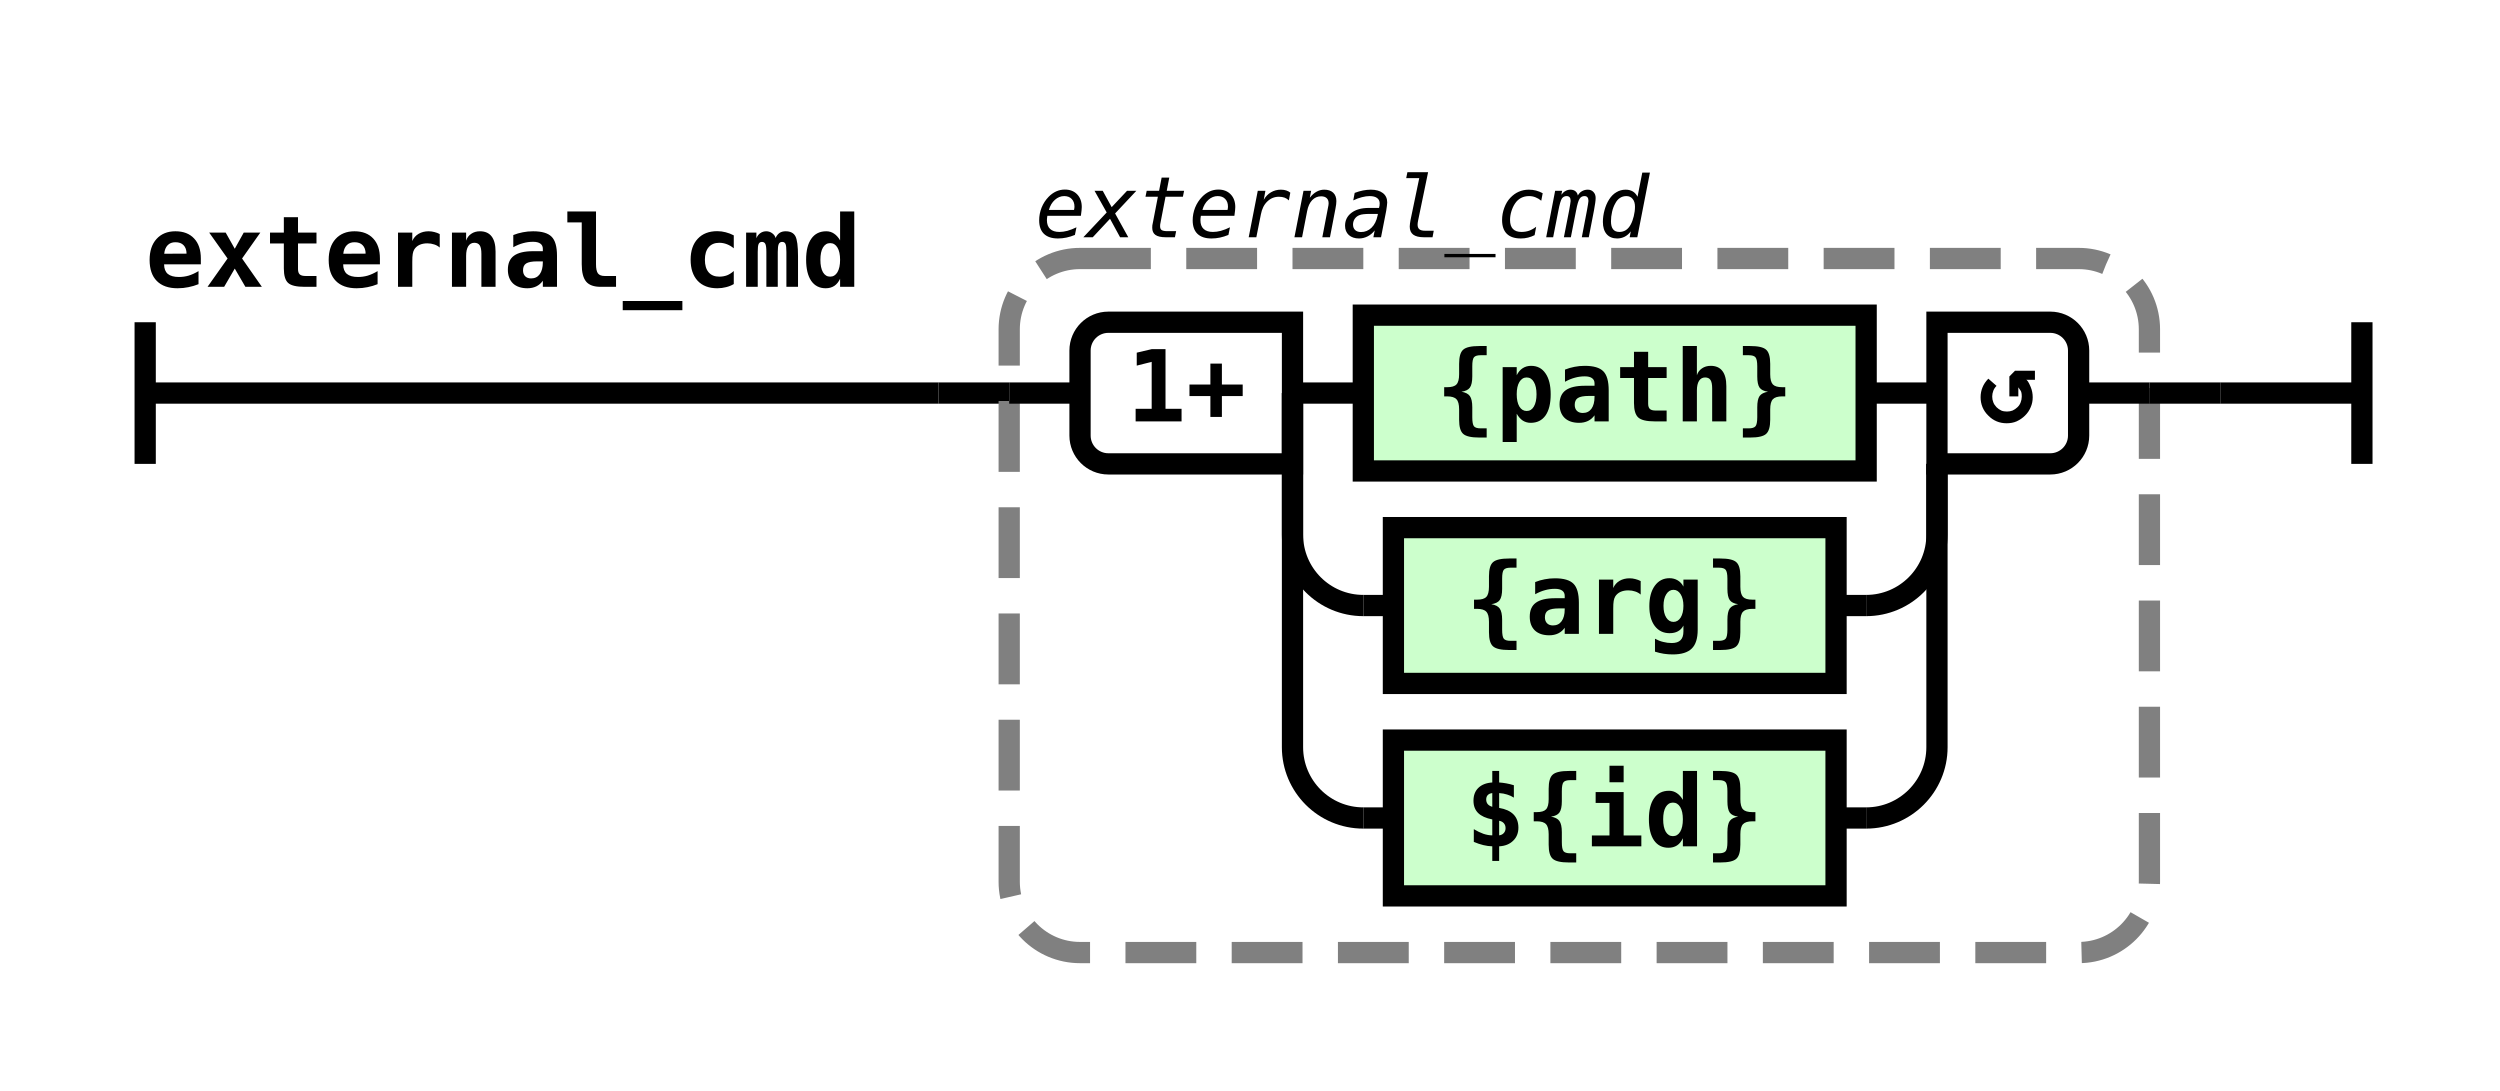
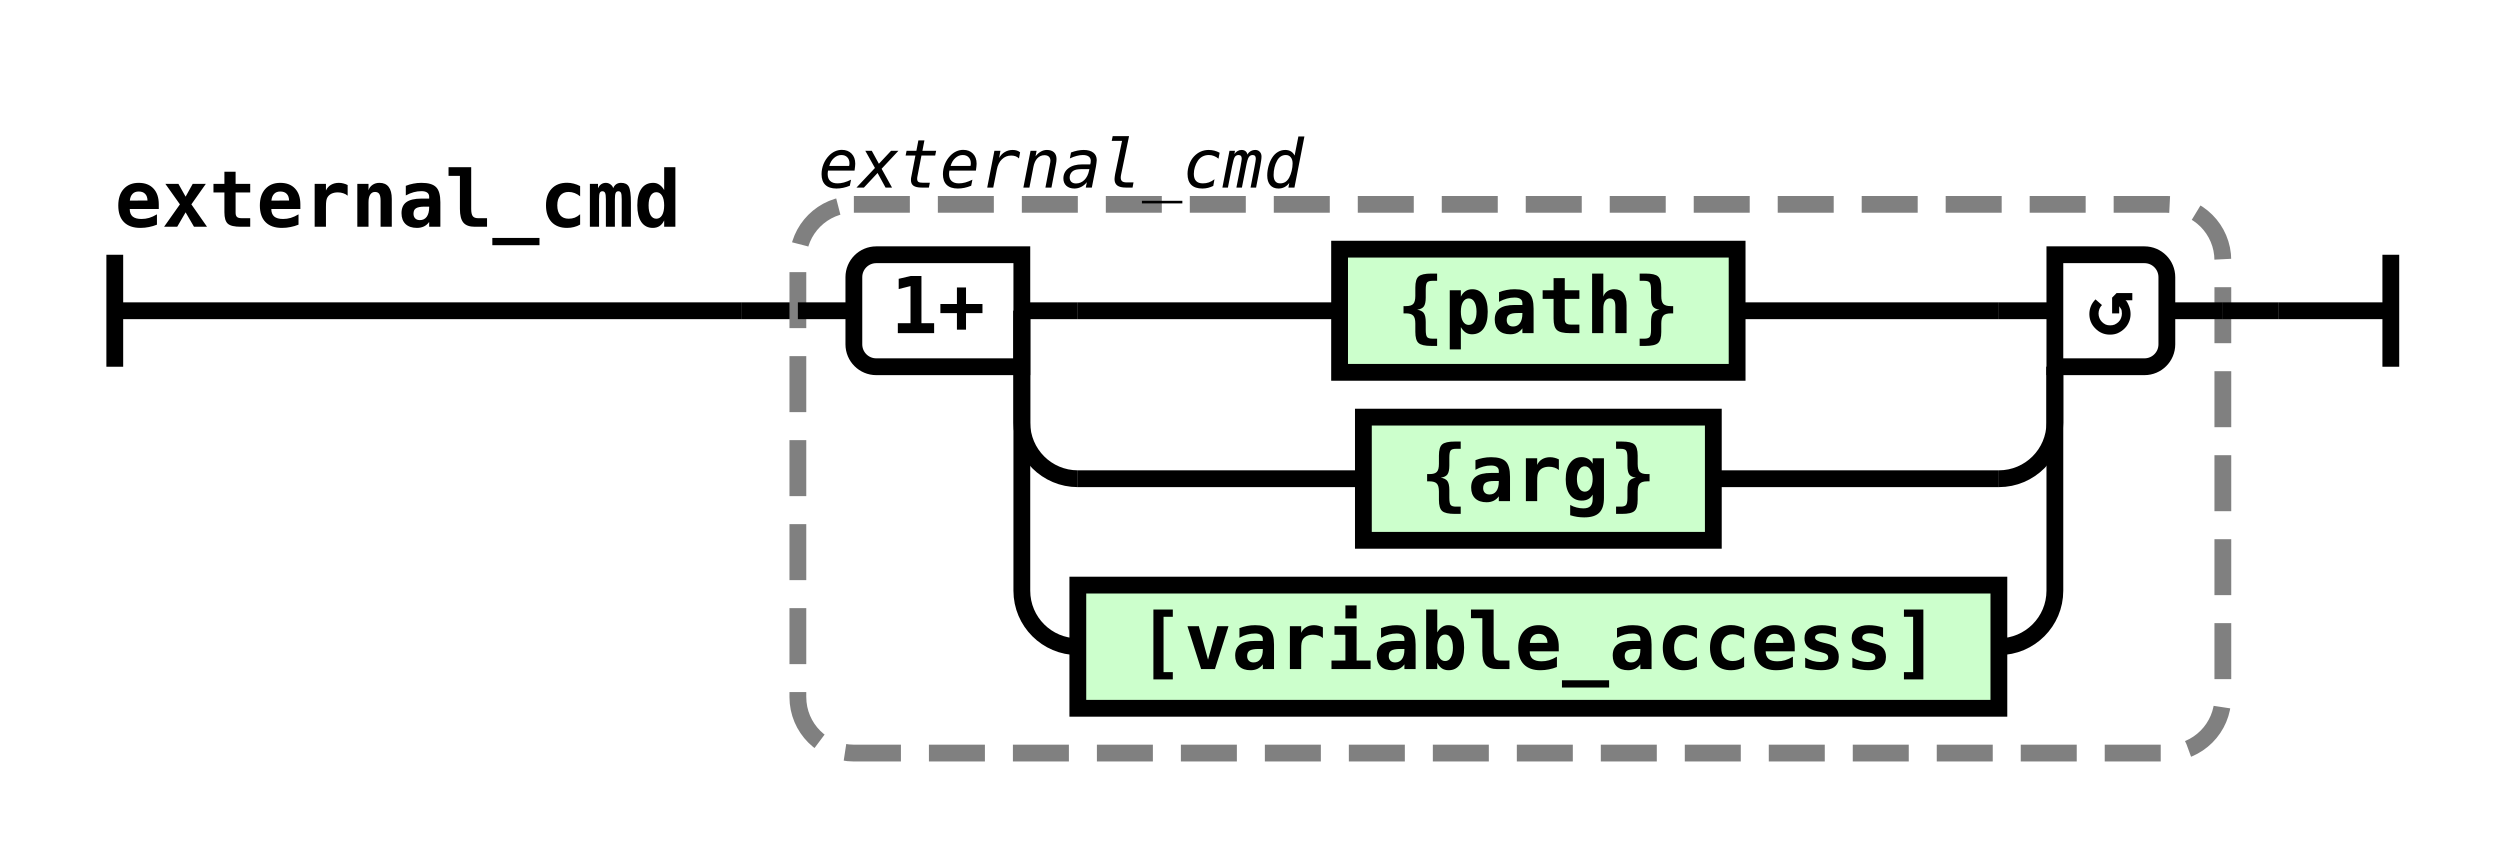
- <svg xmlns="http://www.w3.org/2000/svg" class="railroad-diagram" height="154" viewBox="0 0 353.0 154" width="353.0">
+ <svg xmlns="http://www.w3.org/2000/svg" class="railroad-diagram" height="154" viewBox="0 0 446.5 154" width="446.5">
  <g transform="translate(.5 .5)">
    <style>/*  */
	svg.railroad-diagram {
		background-color:hsl(30,20%,95%);
	}
	svg.railroad-diagram path {
		stroke-width:3;
		stroke:black;
		fill:rgba(0,0,0,0);
	}
	svg.railroad-diagram text {
		font:bold 14px monospace;
		text-anchor:middle;
	}
	svg.railroad-diagram text.label{
		text-anchor:start;
	}
	svg.railroad-diagram text.comment{
		font:italic 12px monospace;
	}
	svg.railroad-diagram rect{
		stroke-width:3;
		stroke:black;
		fill:hsl(120,100%,90%);
	}
	svg.railroad-diagram rect.group-box {
		stroke: gray;
		stroke-dasharray: 10 5;
		fill: none;
	}

/*  */
</style>
    <g>
      <path d="M20 45v20m0 -10h112.0" />
      <text style="text-anchor:start" x="20" y="40">external_cmd</text>
    </g>
    <path d="M132.0 55h10" />
    <g>
      <path d="M142.0 55h0.0" />
-       <path d="M303.0 55h0.0" />
-       <rect class="group-box" height="98" rx="10" ry="10" width="161.0" x="142.0" y="36" />
+       <path d="M396.5 55h0.0" />
+       <rect class="group-box" height="98" rx="10" ry="10" width="254.5" x="142.0" y="36" />
      <g>
        <path d="M142.0 55h10.0" />
-         <path d="M293.0 55h10.0" />
+         <path d="M386.5 55h10.0" />
        <g>
          <path d="M152.0 55h0.0" />
-           <path d="M293.0 55h0.0" />
+           <path d="M386.5 55h0.0" />
          <path d="M182.0 55h10" />
          <g class="non-terminal ">
-             <path d="M192.0 55h0.0" />
-             <path d="M263.0 55h0.0" />
-             <rect height="22" width="71.0" x="192.0" y="44" />
-             <text x="227.5" y="59">{path}</text>
+             <path d="M192.0 55h46.75" />
+             <path d="M309.75 55h46.75" />
+             <rect height="22" width="71.0" x="238.75" y="44" />
+             <text x="274.25" y="59">{path}</text>
          </g>
-           <path d="M263.0 55h10" />
+           <path d="M356.5 55h10" />
          <path d="M182.0 55v20a10 10 0 0 0 10 10" />
          <g class="non-terminal ">
-             <path d="M192.0 85h4.25" />
-             <path d="M258.75 85h4.25" />
-             <rect height="22" width="62.5" x="196.25" y="74" />
-             <text x="227.5" y="89">{arg}</text>
+             <path d="M192.0 85h51.0" />
+             <path d="M305.5 85h51.0" />
+             <rect height="22" width="62.5" x="243.0" y="74" />
+             <text x="274.25" y="89">{arg}</text>
          </g>
-           <path d="M263.0 85a10 10 0 0 0 10 -10v-10" />
+           <path d="M356.5 85a10 10 0 0 0 10 -10v-10" />
          <path d="M182.0 55v50a10 10 0 0 0 10 10" />
          <g class="non-terminal ">
-             <path d="M192.0 115h4.25" />
-             <path d="M258.75 115h4.25" />
-             <rect height="22" width="62.5" x="196.25" y="104" />
-             <text x="227.5" y="119">${id}</text>
+             <path d="M192.0 115h0.0" />
+             <path d="M356.5 115h0.0" />
+             <rect height="22" width="164.5" x="192.0" y="104" />
+             <text x="274.25" y="119">[variable_access]</text>
          </g>
-           <path d="M263.0 115a10 10 0 0 0 10 -10v-40" />
+           <path d="M356.5 115a10 10 0 0 0 10 -10v-40" />
          <g class="diagram-text">
            <path class="diagram-text" d="M 182.0 45 h -26 a 4 4 0 0 0 -4 4 v 12 a 4 4 0 0 0 4 4 h 26 z" />
            <text class="diagram-text" x="167.0" y="59">1+</text>
-             <path class="diagram-text" d="M 273.0 45 h 16 a 4 4 0 0 1 4 4 v 12 a 4 4 0 0 1 -4 4 h -16 z" />
-             <text class="diagram-arrow" x="283.0" y="59">↺</text>
+             <path class="diagram-text" d="M 366.5 45 h 16 a 4 4 0 0 1 4 4 v 12 a 4 4 0 0 1 -4 4 h -16 z" />
+             <text class="diagram-arrow" x="376.5" y="59">↺</text>
          </g>
        </g>
      </g>
      <g class="non-terminal ">
        <path d="M142.0 28h0.0" />
        <path d="M236.0 28h0.0" />
        <text class="comment" x="189.0" y="33">external_cmd</text>
      </g>
    </g>
-     <path d="M303.0 55h10" />
-     <path d="M 313.0 55 h 20 m 0 -10 v 20" />
+     <path d="M396.5 55h10" />
+     <path d="M 406.5 55 h 20 m 0 -10 v 20" />
  </g>
</svg>
